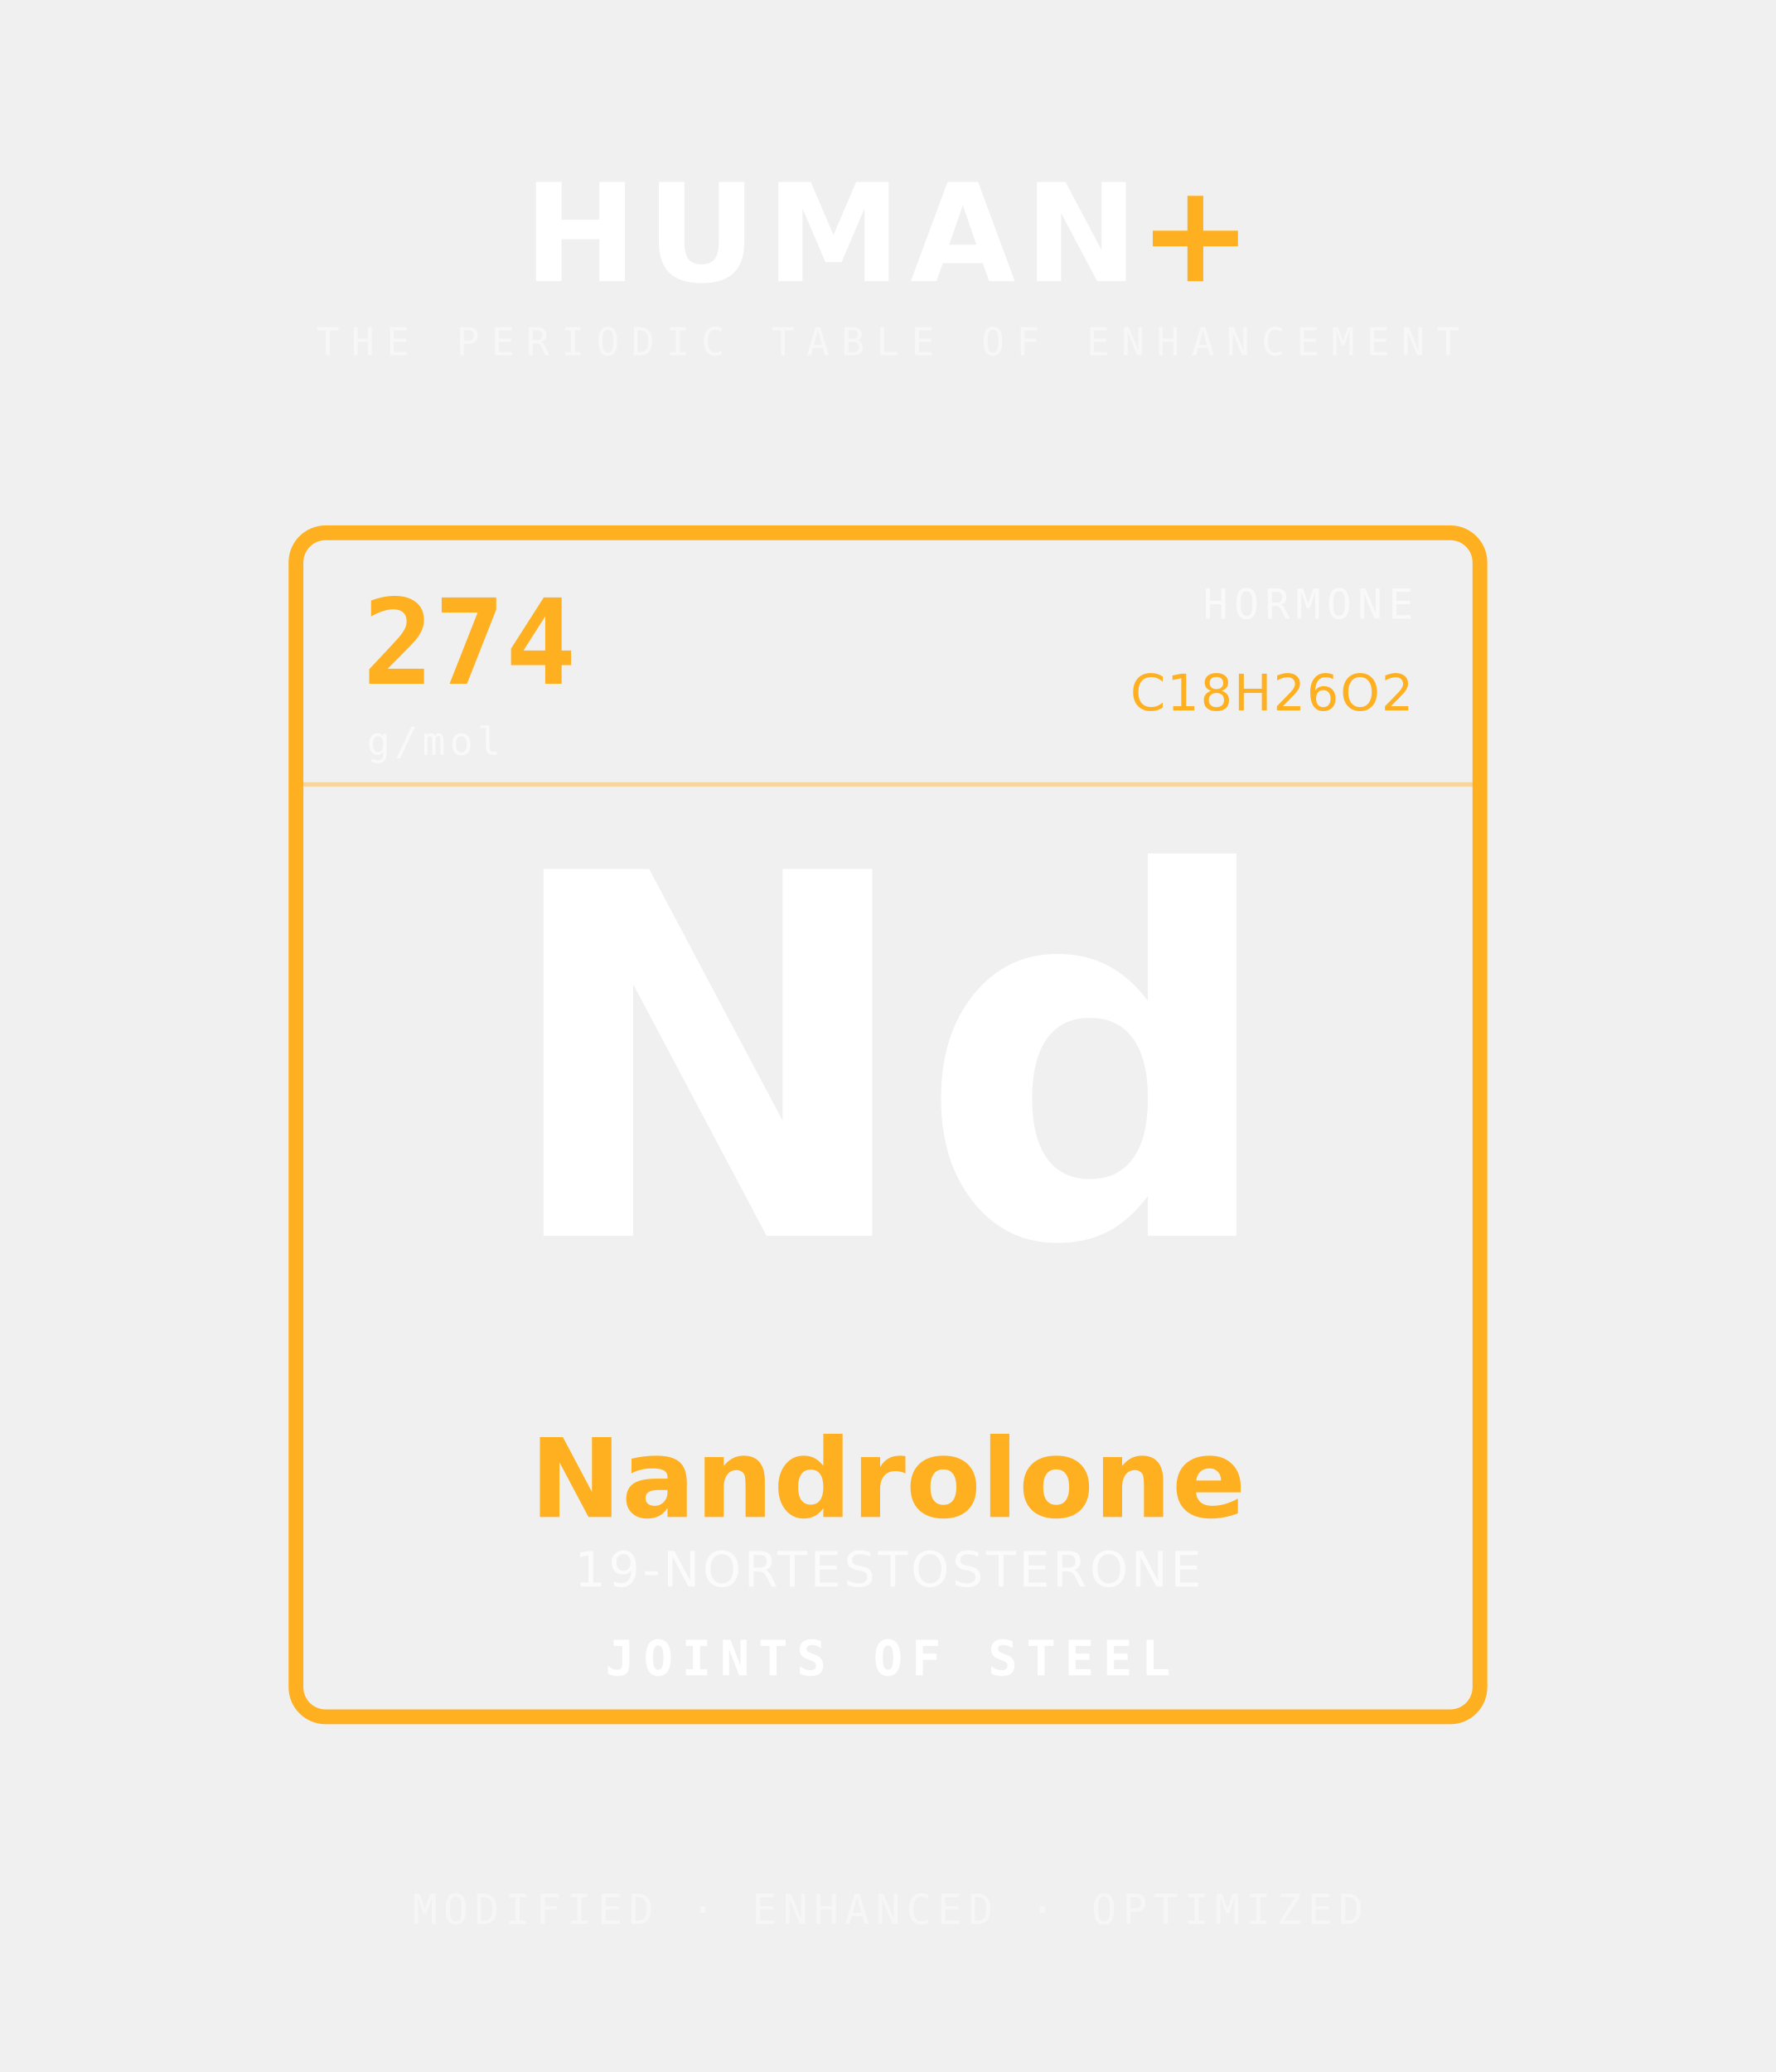
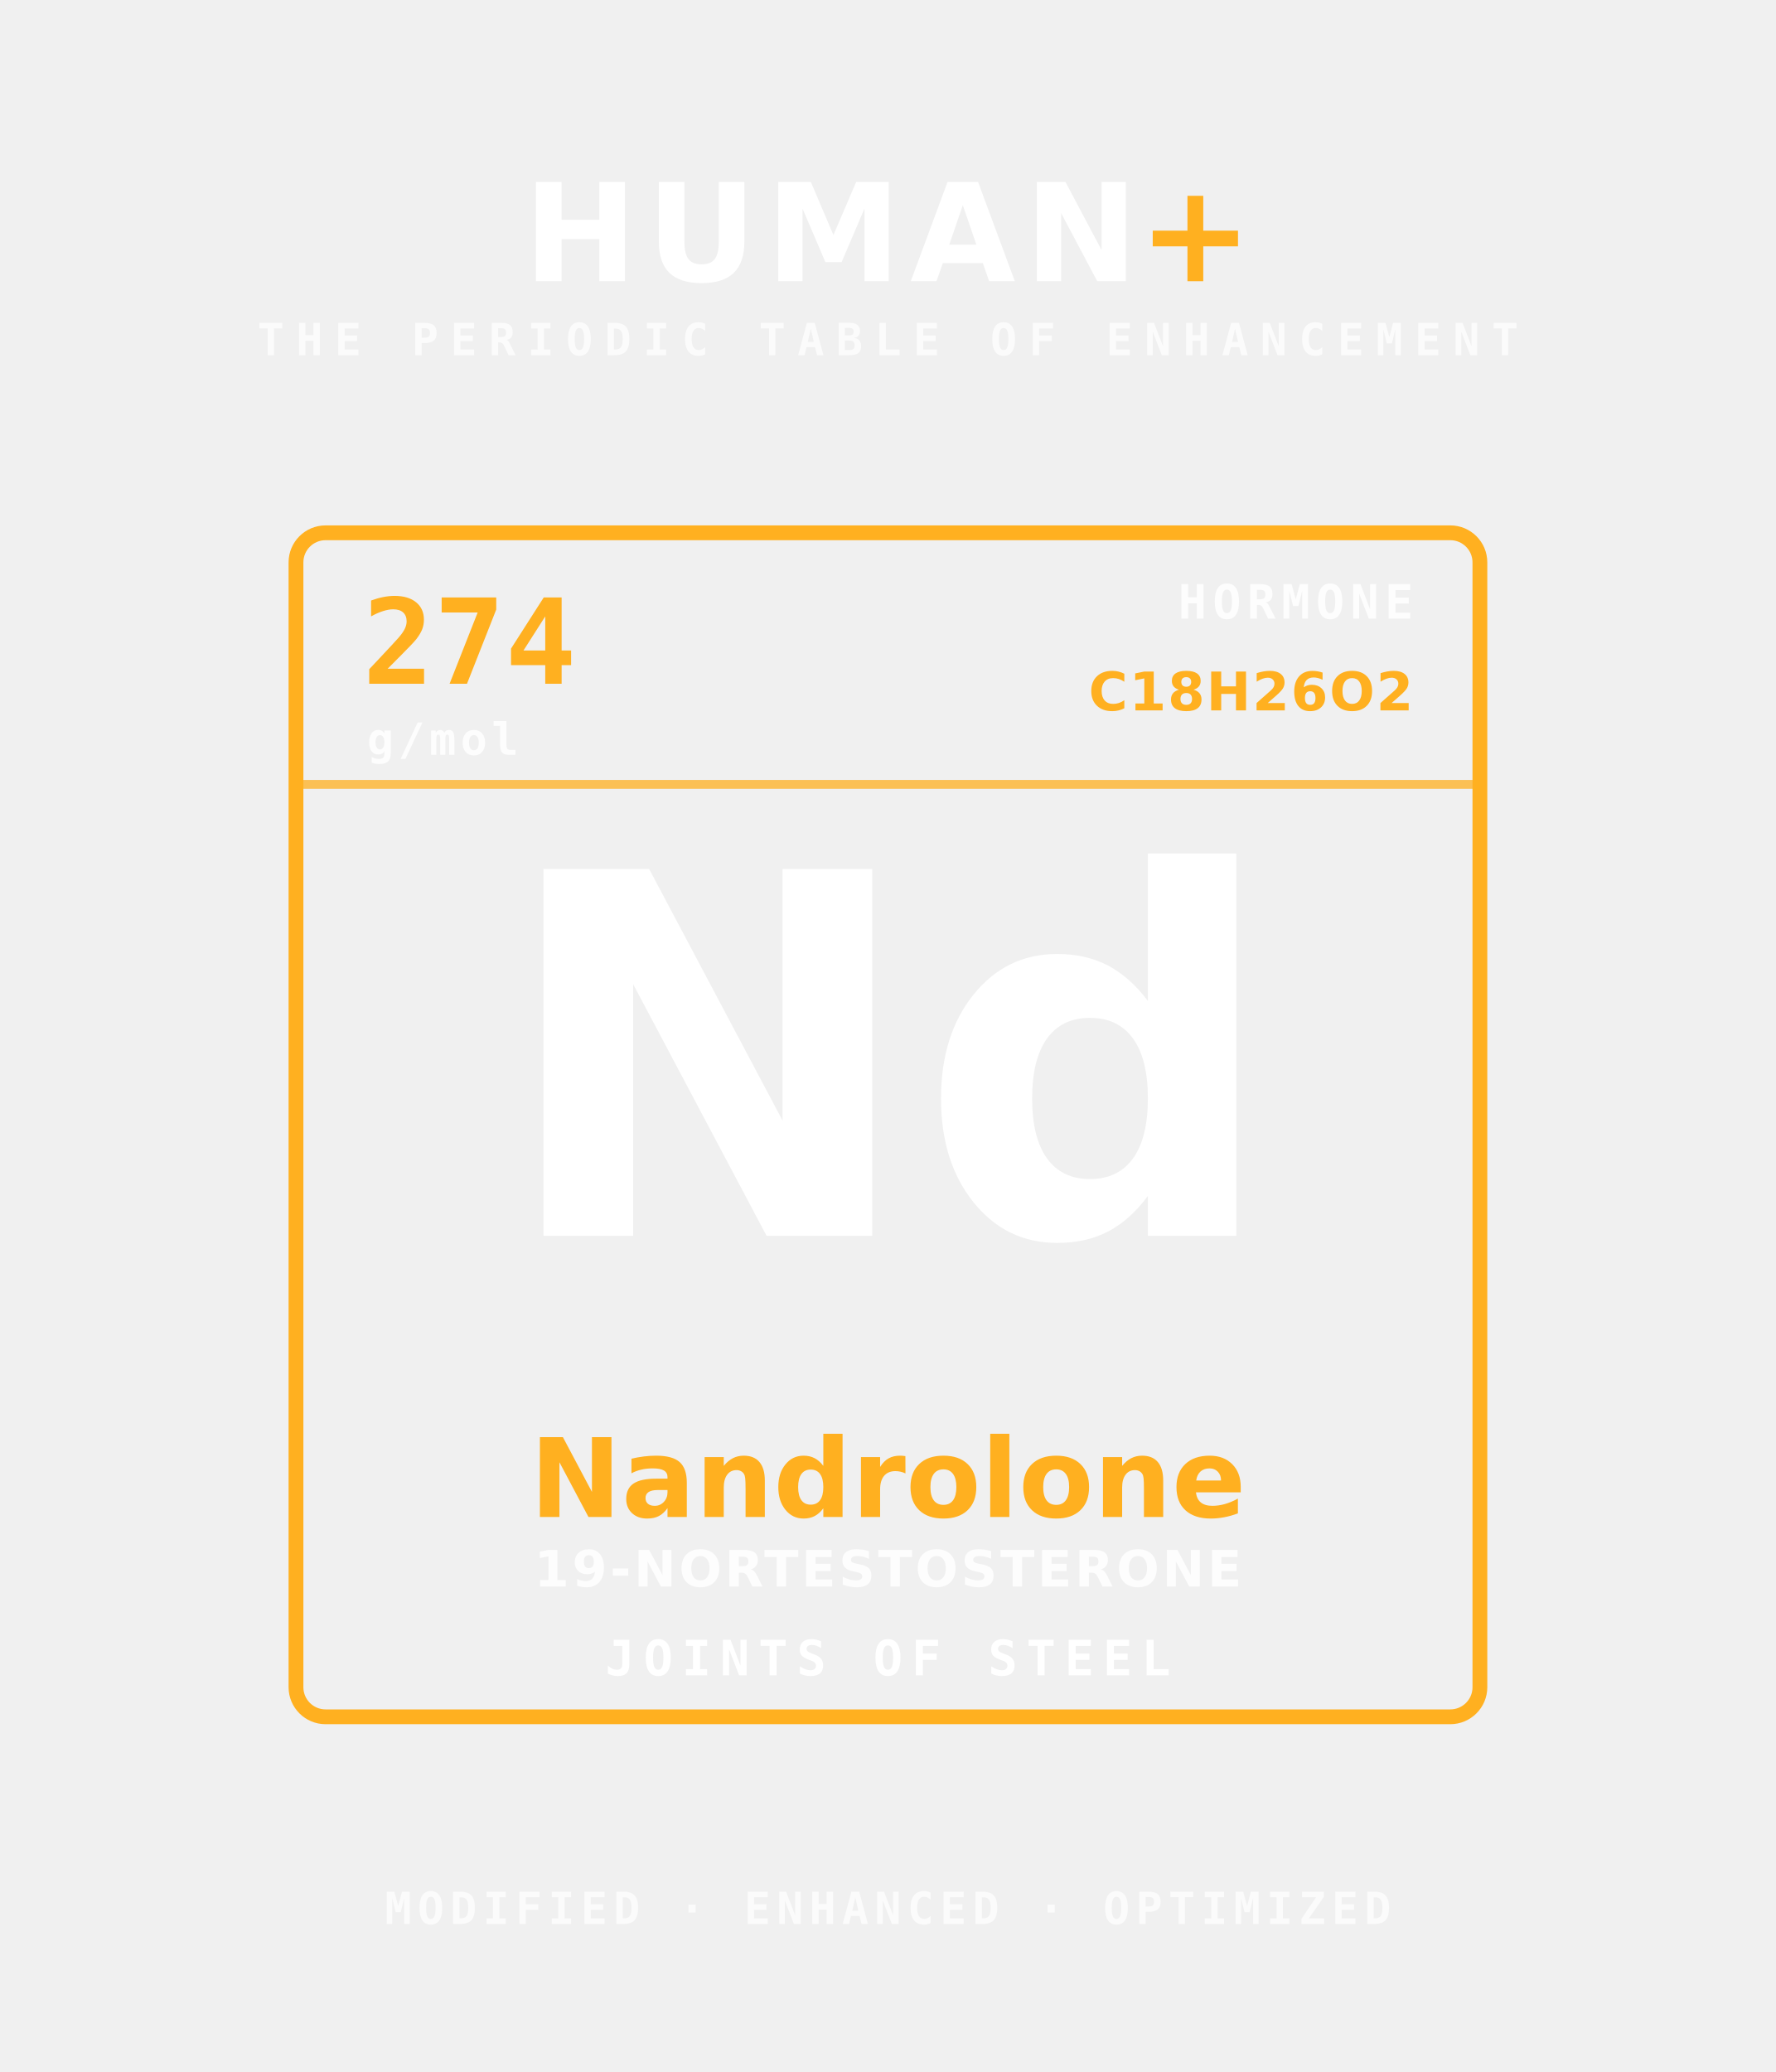
<svg xmlns="http://www.w3.org/2000/svg" viewBox="0 0 1200 1400" width="1200" height="1400">
  <text x="600" y="190" font-family="DejaVu Sans, Liberation Sans, Arial, sans-serif" font-size="92" font-weight="800" text-anchor="middle" letter-spacing="6" fill="#FFFFFF">HUMAN<tspan fill="#FFB020">+</tspan>
  </text>
-   <text x="600" y="240" font-family="DejaVu Sans Mono, Liberation Mono, monospace" font-size="26" text-anchor="middle" letter-spacing="8" fill="#FFFFFF" fill-opacity="0.45">THE PERIODIC TABLE OF ENHANCEMENT</text>
+   <text x="600" y="240" font-family="DejaVu Sans Mono, Liberation Mono, monospace" font-size="30" font-weight="700" text-anchor="middle" letter-spacing="8" fill="#FFFFFF" fill-opacity="0.75">THE PERIODIC TABLE OF ENHANCEMENT</text>
  <rect x="200" y="360" width="800" height="800" rx="20" fill="none" stroke="#FFB020" stroke-width="10" />
-   <line x1="200" y1="530" x2="1000" y2="530" stroke="#FFB020" stroke-width="3" stroke-opacity="0.4" />
+   <line x1="200" y1="530" x2="1000" y2="530" stroke="#FFB020" stroke-width="6" stroke-opacity="0.75" />
  <text x="245" y="462" font-family="DejaVu Sans Mono, Liberation Mono, monospace" font-size="80" font-weight="700" fill="#FFB020">274</text>
-   <text x="248" y="510" font-family="DejaVu Sans Mono, Liberation Mono, monospace" font-size="26" letter-spacing="3" fill="#FFFFFF" fill-opacity="0.6">g/mol</text>
-   <text x="955" y="418" font-family="DejaVu Sans Mono, Liberation Mono, monospace" font-size="28" letter-spacing="4" text-anchor="end" fill="#FFFFFF" fill-opacity="0.6">HORMONE</text>
-   <text x="955" y="480" font-family="DejaVu Sans, Liberation Sans, Arial, sans-serif" font-size="34" letter-spacing="1" text-anchor="end" fill="#FFB020">C18H26O2</text>
+   <text x="248" y="510" font-family="DejaVu Sans Mono, Liberation Mono, monospace" font-size="30" font-weight="700" letter-spacing="3" fill="#FFFFFF" fill-opacity="0.85">g/mol</text>
+   <text x="955" y="418" font-family="DejaVu Sans Mono, Liberation Mono, monospace" font-size="32" font-weight="700" letter-spacing="4" text-anchor="end" fill="#FFFFFF" fill-opacity="0.85">HORMONE</text>
+   <text x="955" y="480" font-family="DejaVu Sans, Liberation Sans, Arial, sans-serif" font-size="36" font-weight="700" letter-spacing="1" text-anchor="end" fill="#FFB020">C18H26O2</text>
  <text x="600.0" y="835" font-family="DejaVu Sans, Liberation Sans, Arial, sans-serif" font-size="340" font-weight="800" text-anchor="middle" fill="#FFFFFF">Nd</text>
  <text x="600.0" y="1025" font-family="DejaVu Sans, Liberation Sans, Arial, sans-serif" font-size="74" font-weight="800" text-anchor="middle" fill="#FFB020">Nandrolone</text>
-   <text x="600.0" y="1072" font-family="DejaVu Sans, Liberation Sans, Arial, sans-serif" font-size="33" letter-spacing="2" text-anchor="middle" fill="#FFFFFF" fill-opacity="0.7">19-NORTESTOSTERONE</text>
+   <text x="600.0" y="1072" font-family="DejaVu Sans, Liberation Sans, Arial, sans-serif" font-size="34" font-weight="700" letter-spacing="2" text-anchor="middle" fill="#FFFFFF" fill-opacity="0.85">19-NORTESTOSTERONE</text>
  <text x="600.0" y="1132" font-family="DejaVu Sans Mono, Liberation Mono, monospace" font-size="33" font-weight="700" letter-spacing="6" text-anchor="middle" fill="#FFFFFF">JOINTS OF STEEL</text>
-   <text x="600" y="1300" font-family="DejaVu Sans Mono, Liberation Mono, monospace" font-size="28" letter-spacing="4" text-anchor="middle" fill="#FFFFFF" fill-opacity="0.4">MODIFIED · ENHANCED · OPTIMIZED</text>
+   <text x="600" y="1300" font-family="DejaVu Sans Mono, Liberation Mono, monospace" font-size="30" font-weight="700" letter-spacing="4" text-anchor="middle" fill="#FFFFFF" fill-opacity="0.7">MODIFIED · ENHANCED · OPTIMIZED</text>
</svg>
